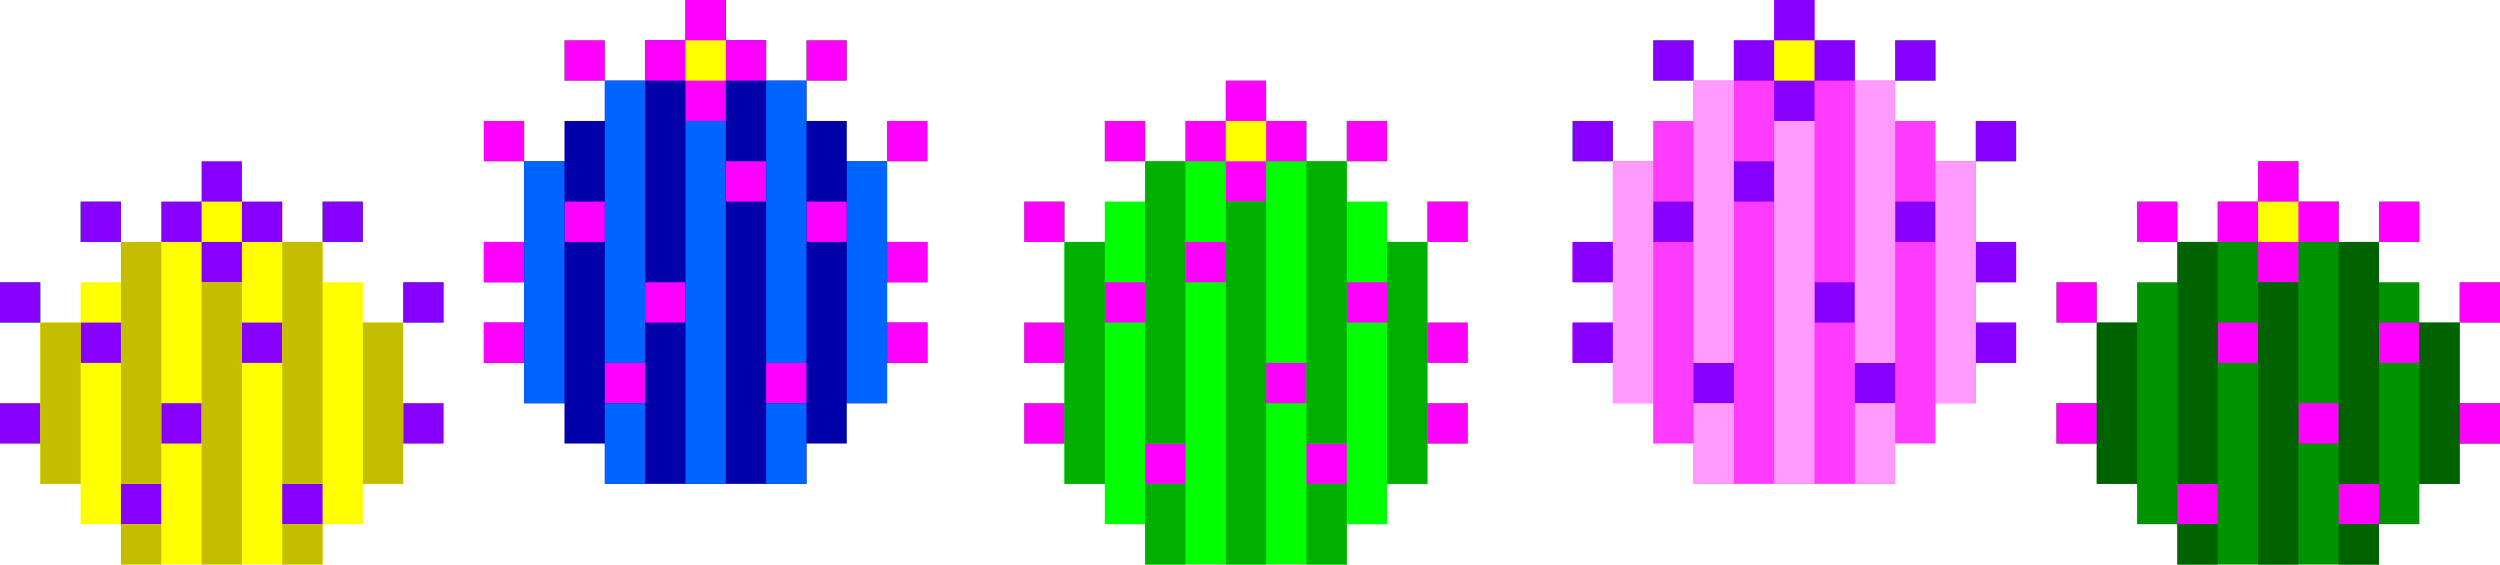
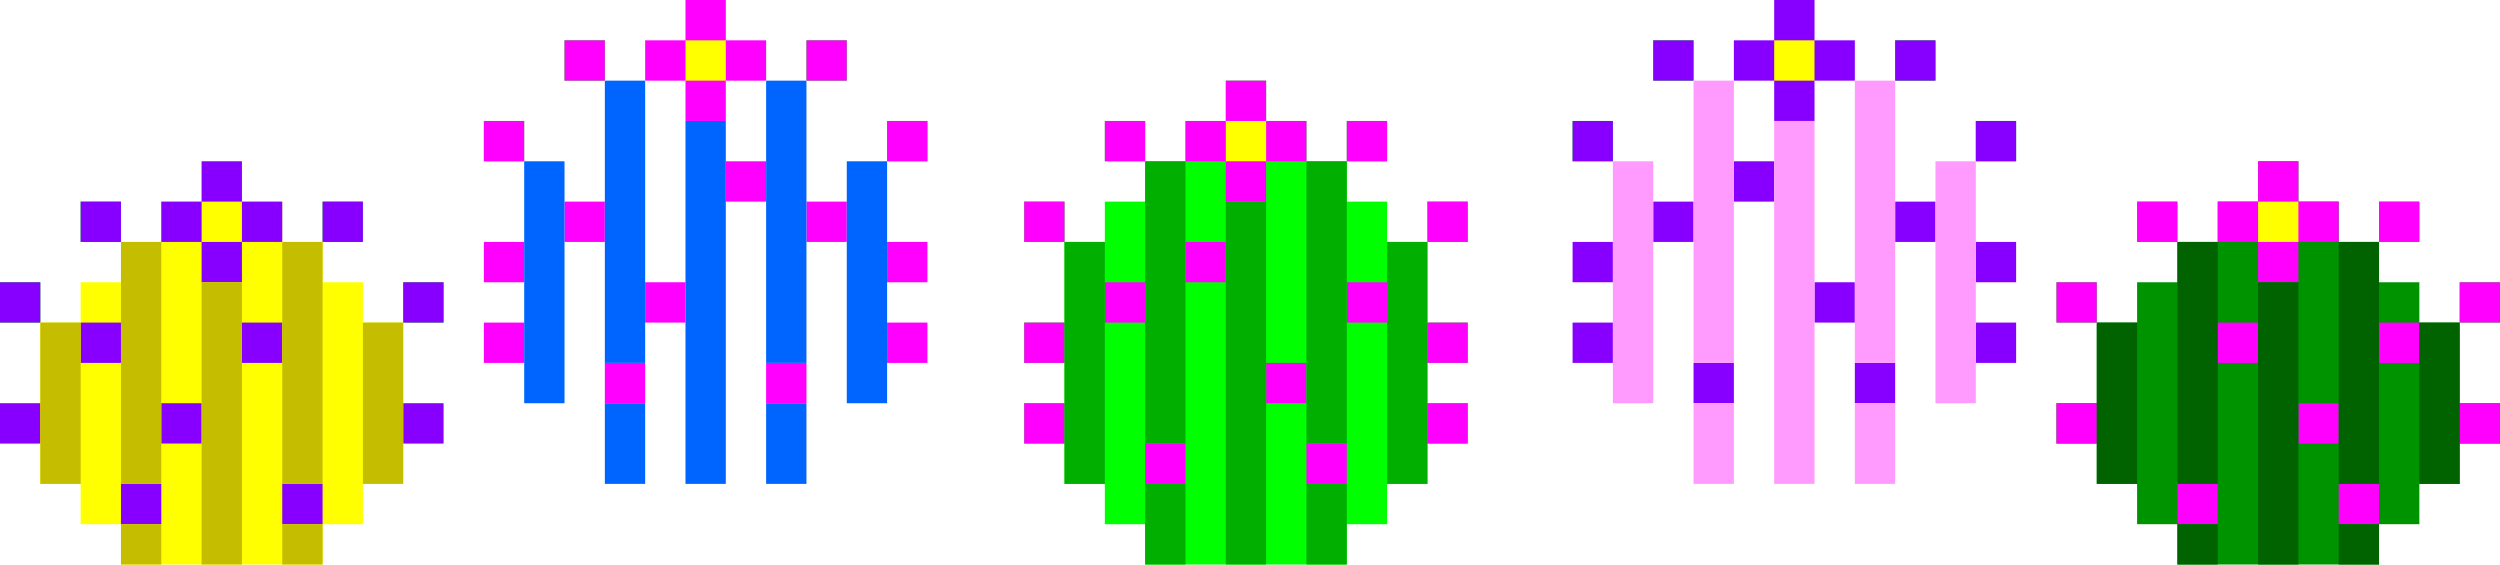
<svg xmlns="http://www.w3.org/2000/svg" xmlns:xlink="http://www.w3.org/1999/xlink" viewBox="0 0 62 14">
  <path d="M51 7h1v1h-1zm8-2h1v1h-1zm-6 0h1v1h-1zm8 2h1v1h-1z" fill="#0f0" />
  <path d="M61 8h-1V7h-1V6h-1V5h-1V4h-1v1h-1v1h-1v1h-1v1h-1v2h-1v1h1v1h1v1h1v1h5v-1h1v-1h1v-1h1v-1h-1V8z" fill="#009300" />
  <path d="M57 7V6h1V5h-1V4h-1v1h-1v1h1v1h1zm-6 3h1v1h-1zm0-3h1v1h-1zm6 3h1v1h-1zm-2-2h1v1h-1zm4-3h1v1h-1zm-6 0h1v1h-1zm5 7h1v1h-1zm-4 0h1v1h-1zm5-4h1v1h-1zm2 2h1v1h-1zm0-3h1v1h-1z" fill="#f0f" />
  <path d="M56 8v6h1V7h-1v1zm2-1v5h1V6h-1v1zm0 6h1v1h-1zm-4-6v5h1V6h-1v1zm0 6h1v1h-1zm6-5v4h1V8h-1zm-8 1v3h1V8h-1v1z" fill="#006300" />
  <path d="M56 5h1v1h-1z" fill="#ff0" />
  <path d="M10 7h1v1h-1zM2 5h1v1H2zm6 0h1v1H8zM0 7h1v1H0z" fill="#0f0" />
  <path d="M9 7H8V6H7V5H6V4H5v1H4v1H3v1H2v1H1v2H0v1h1v1h1v1h1v1h5v-1h1v-1h1v-1h1v-1h-1V8H9V7z" fill="#ff0" />
  <path d="M6 7V6h1V5H6V4H5v1H4v1h1v1h1zm4 3h1v1h-1zm0-3h1v1h-1zm-6 3h1v1H4zm2-2h1v1H6zM2 5h1v1H2zm6 0h1v1H8zm-5 7h1v1H3zm4 0h1v1H7zM2 8h1v1H2zm-2 2h1v1H0zm0-3h1v1H0z" fill="#8700ff" />
  <path d="M5 8v6h1V7H5v1zM3 7v5h1V6H3v1zm0 6h1v1H3zm4-6v5h1V6H7v1zm0 6h1v1H7zM1 9v3h1V8H1v1zm8 0v3h1V8H9v1z" fill="#c5bd00" />
  <path d="M5 5h1v1H5z" fill="#ff0" />
  <path d="M22 3h1v1h-1zm-8-2h1v1h-1zm6 0h1v1h-1zm-8 2h1v1h-1z" fill="#0f0" />
  <use xlink:href="#A" fill="#00a" />
  <path d="M18 3V2h1V1h-1V0h-1v1h-1v1h1v1h1zm4 5h1v1h-1zm0-2h1v1h-1zm0-3h1v1h-1zm-6 4h1v1h-1zm2-3h1v1h-1zm-4-3h1v1h-1zm6 0h1v1h-1zm-5 8h1v1h-1zm4 0h1v1h-1zm-5-4h1v1h-1zm-2 3h1v1h-1zm0-2h1v1h-1zm0-3h1v1h-1zm8 2h1v1h-1z" fill="#f0f" />
  <path d="M17 4v8h1V3h-1v1zm-2-1v6h1V2h-1v1zm0 8v1h1v-2h-1v1zm4-8v6h1V2h-1v1zm0 8v1h1v-2h-1v1zm-6-6v5h1V4h-1v1zm8 0v5h1V4h-1v1z" fill="#0064ff" />
  <path d="M17 1h1v1h-1z" fill="#ff0" />
  <g fill="#0f0">
    <path d="M25.4 5h1v1h-1zm8-2h1v1h-1zm-6 0h1v1h-1z" />
    <path d="M34.4 5h-1V4h-1V3h-1V2h-1v1h-1v1h-1v1h-1v1h-1v2h-1v1h1v1h-1v1h1v1h1v1h1v1h5v-1h1v-1h1v-1h1v-1h-1V9h1V8h-1V6h-1V5z" />
    <path d="M35.4 5h1v1h-1z" />
  </g>
  <path d="M31.4 5V4h1V3h-1V2h-1v1h-1v1h1v1h1zm-6 5h1v1h-1zm0-2h1v1h-1zm0-3h1v1h-1zm6 4h1v1h-1zm-2-3h1v1h-1zm4-3h1v1h-1zm-6 0h1v1h-1zm5 8h1v1h-1zm-4 0h1v1h-1zm5-4h1v1h-1zm2 3h1v1h-1zm0-2h1v1h-1zm0-3h1v1h-1zm-8 2h1v1h-1z" fill="#f0f" />
  <path d="M30.4 6v8h1V5h-1v1zm2-1v6h1V4h-1v1zm0 8v1h1v-2h-1v1zm-4-8v6h1V4h-1v1zm0 8v1h1v-2h-1v1zm6-6v5h1V6h-1v1zm-8 0v5h1V6h-1v1z" fill="#00af00" />
  <path d="M30.4 3h1v1h-1z" fill="#ff0" />
  <path d="M39 3h1v1h-1zm8-2h1v1h-1zm-6 0h1v1h-1z" fill="#0f0" />
  <use xlink:href="#A" x="27" fill="#ff3bff" />
  <path d="M49 3h1v1h-1z" fill="#0f0" />
  <path d="M45 3V2h1V1h-1V0h-1v1h-1v1h1v1h1zm-6 5h1v1h-1zm0-2h1v1h-1zm0-3h1v1h-1zm6 4h1v1h-1zm-2-3h1v1h-1zm4-3h1v1h-1zm-6 0h1v1h-1zm5 8h1v1h-1zm-4 0h1v1h-1zm5-4h1v1h-1zm2 3h1v1h-1zm0-2h1v1h-1zm0-3h1v1h-1zm-8 2h1v1h-1z" fill="#8700ff" />
  <path d="M44 4v8h1V3h-1v1zm2-1v6h1V2h-1v1zm0 8v1h1v-2h-1v1zm-4-8v6h1V2h-1v1zm0 8v1h1v-2h-1v1zm6-6v5h1V4h-1v1zm-8 0v5h1V4h-1v1z" fill="#ff9aff" />
  <path d="M44 1h1v1h-1z" fill="#ff0" />
-   <defs>
-     <path id="A" d="M21 3h-1V2h-1V1h-1V0h-1v1h-1v1h-1v1h-1v1h-1v2h-1v1h1v1h-1v1h1v1h1v1h1v1h5v-1h1v-1h1V9h1V8h-1V7h1V6h-1V4h-1V3z" />
-   </defs>
</svg>
